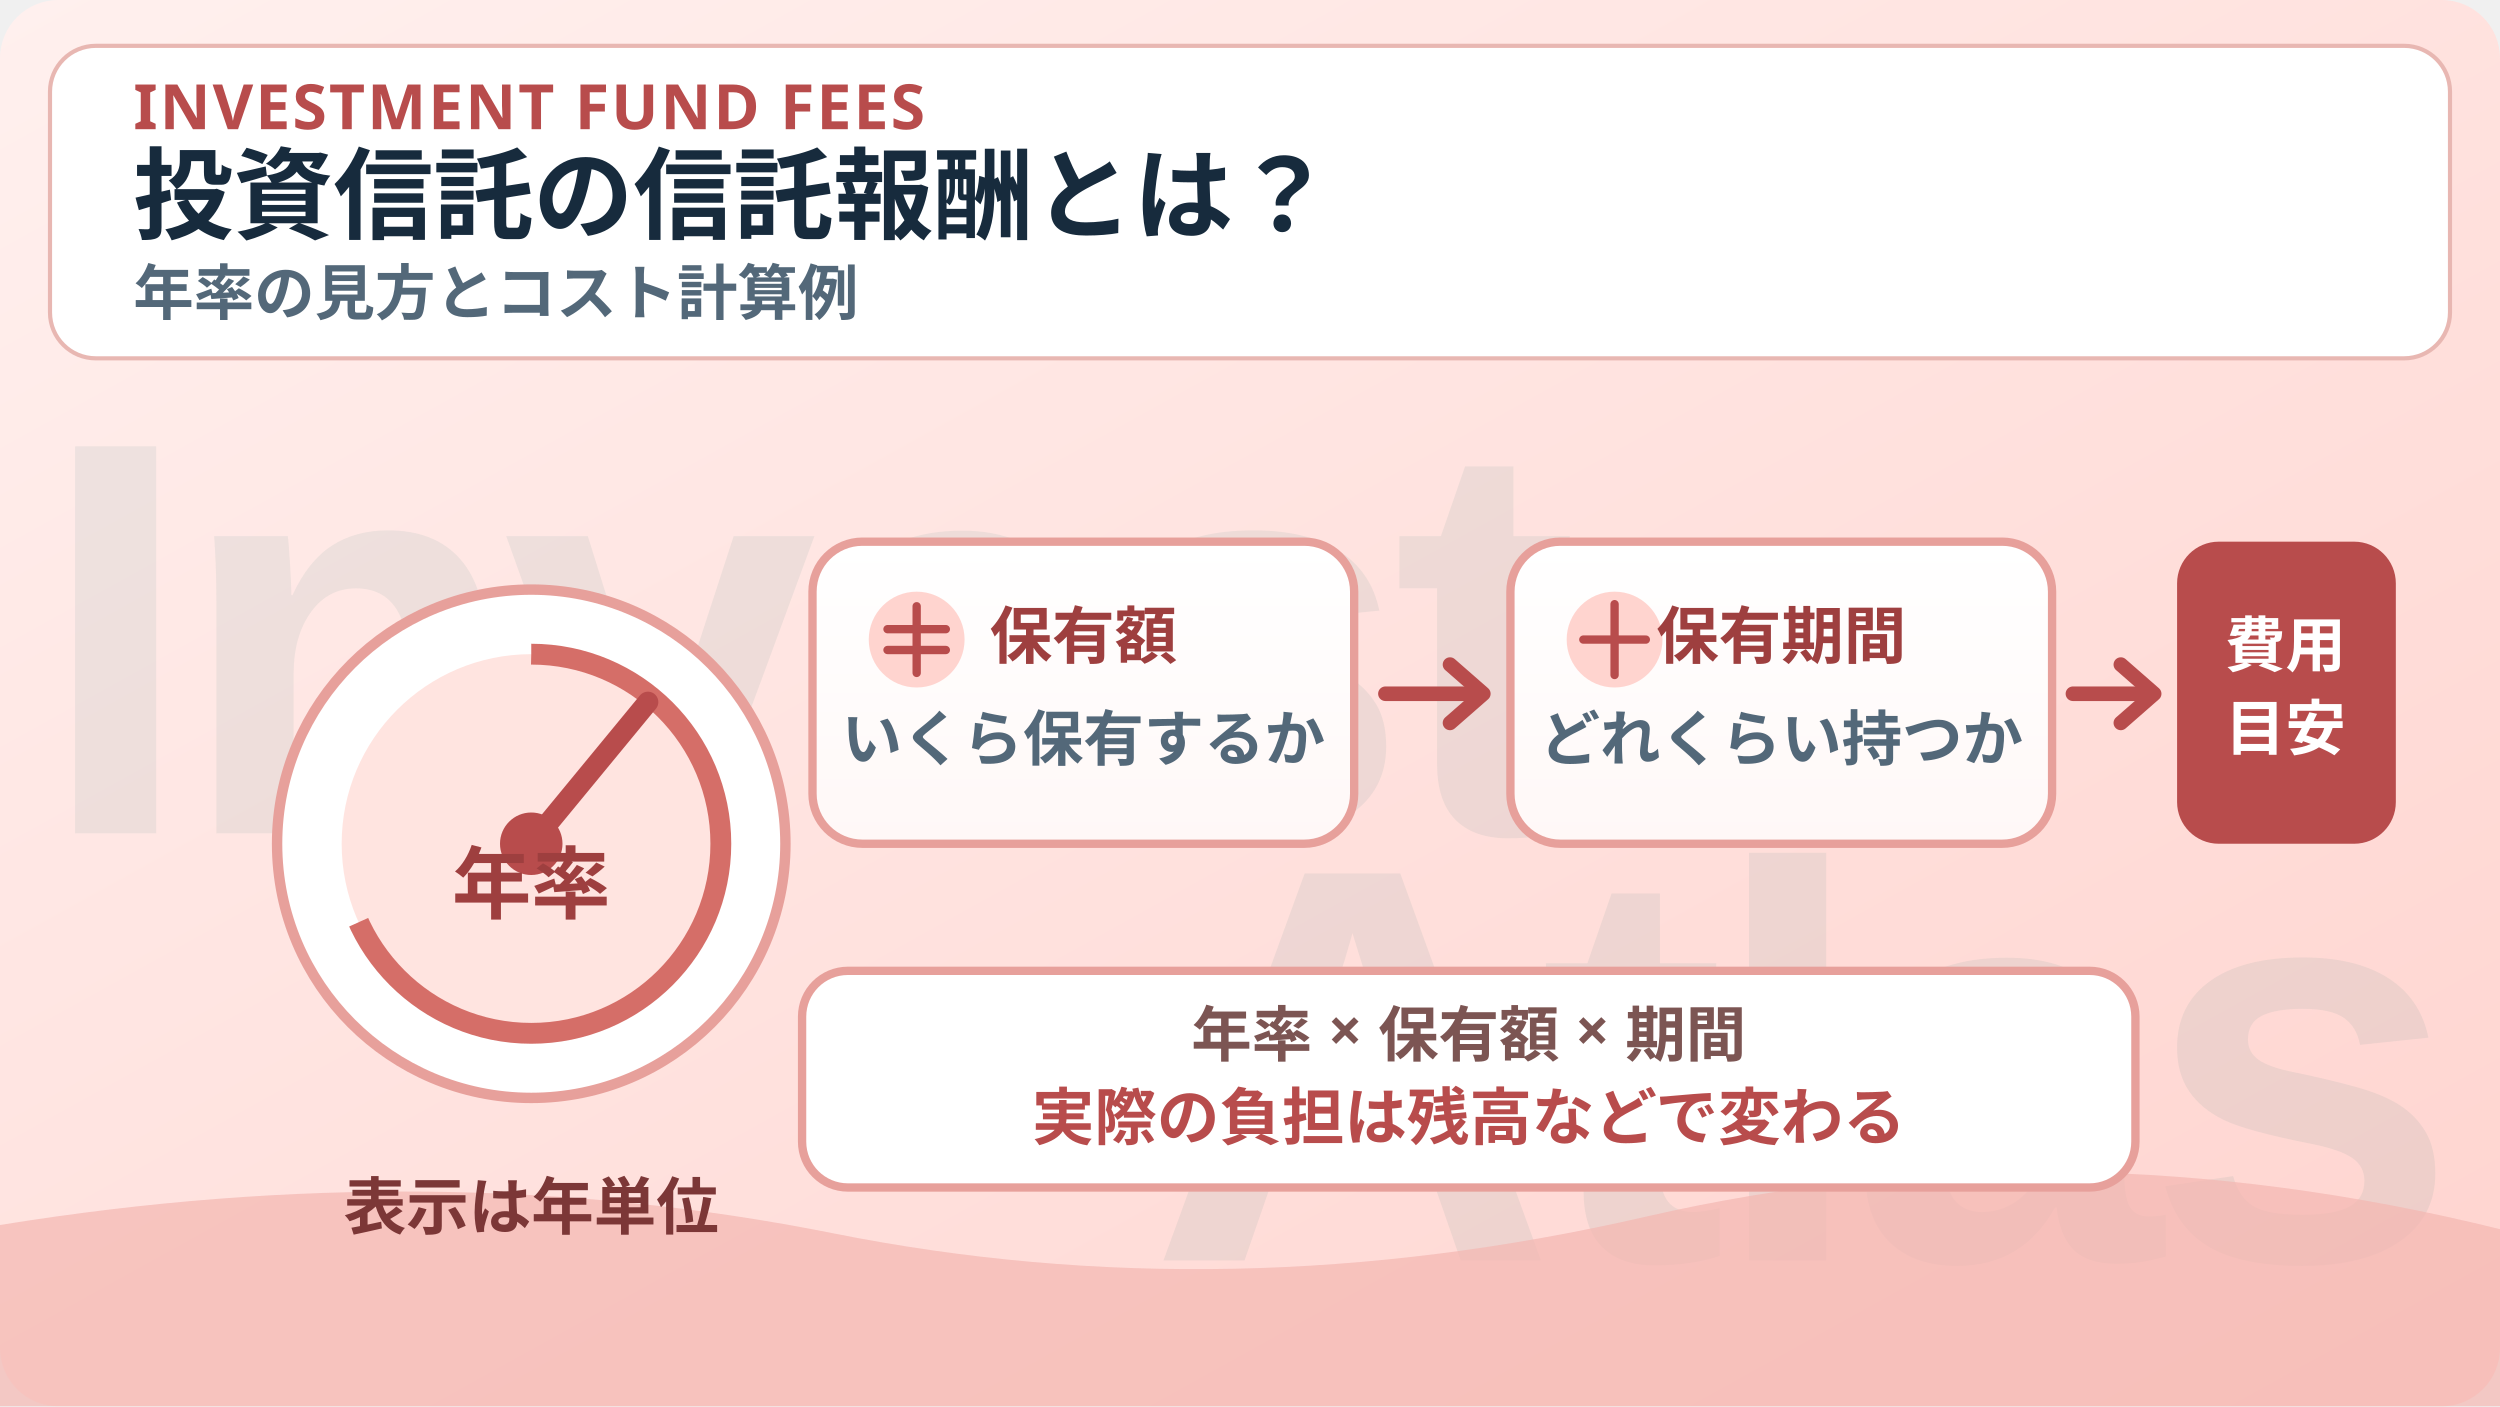
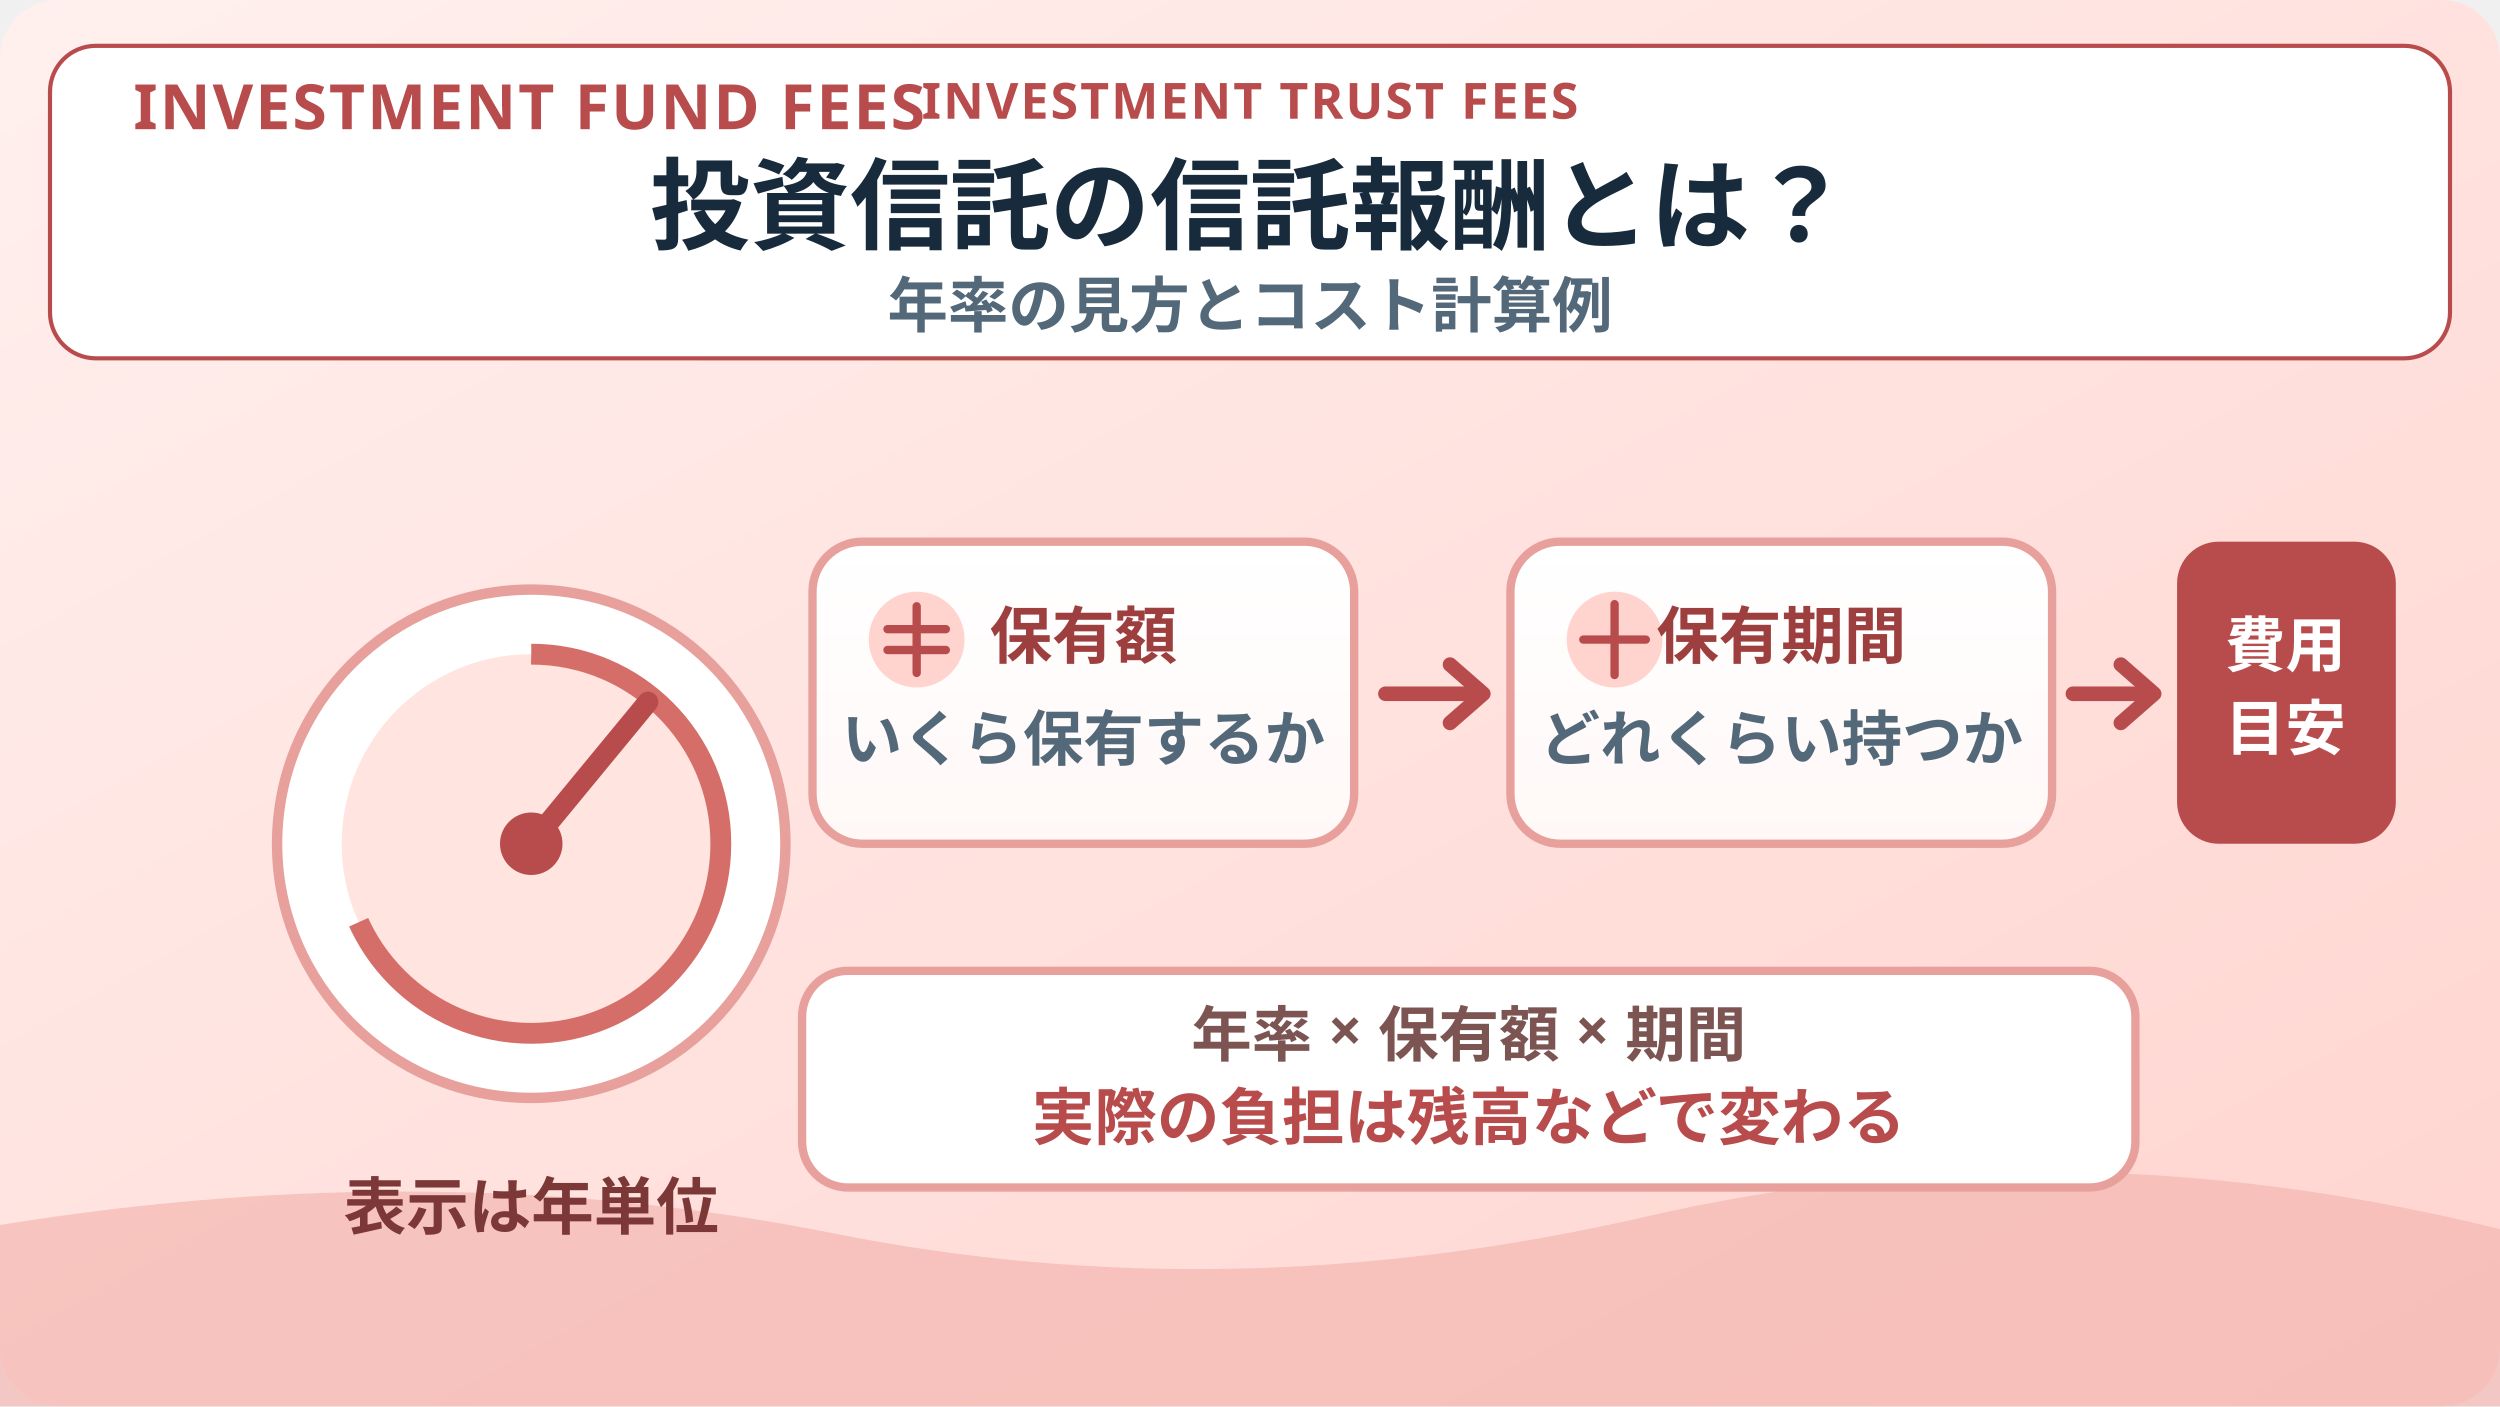
<svg xmlns="http://www.w3.org/2000/svg" width="1200" height="675" viewBox="0 0 1200 675" role="img" aria-labelledby="title desc">
  <defs>
    <linearGradient id="bg" x1="0" y1="0" x2="1" y2="1">
      <stop stop-color="#fff0ee" />
      <stop offset="1" stop-color="#ffd4cf" />
    </linearGradient>
    <linearGradient id="panel" x1="0" y1="0" x2="0" y2="1">
      <stop stop-color="#fff" />
      <stop offset="1" stop-color="#fff8f7" />
    </linearGradient>
  </defs>
  <rect width="1200" height="675" rx="28" fill="url(#bg)" />
-   <g id="invest-atlas-watermark" font-family="Arial, Helvetica, sans-serif" font-weight="800" font-size="270" letter-spacing="-8" fill="#176d65" opacity="0.075">
-     <text x="18" y="400">Invest</text>
-     <text x="1180" y="605" text-anchor="end">Atlas</text>
-   </g>
-   <rect x="24" y="22" width="1152" height="150" rx="22" fill="#fff" stroke="#e8b7b2" stroke-width="2" />
+   <rect x="24" y="22" width="1152" height="150" rx="22" fill="#fff" stroke="#b84c4c" stroke-width="2" />
+   <text x="600" y="57" text-anchor="middle" font-family="sans-serif" font-size="24" font-weight="800" letter-spacing="1" fill="#b84c4c">INVESTMENT TRUST FEES</text>
+   <text x="600" y="116" text-anchor="middle" font-family="sans-serif" font-size="48" font-weight="800" fill="#172b3d">投資信託の信託報酬とは？</text>
+   <text x="600" y="157" text-anchor="middle" font-family="sans-serif" font-size="29" font-weight="650" fill="#536879">年率の見方とコスト計算例</text>
  <text x="64" y="62" font-family="sans-serif" font-size="30" font-weight="800" letter-spacing="1" fill="#b84c4c">INVESTMENT FUND FEES</text>
-   <text x="64" y="111" font-family="sans-serif" font-size="48" font-weight="800" fill="#172b3d">投資信託の信託報酬とは？</text>
-   <text x="64" y="151" font-family="sans-serif" font-size="29" font-weight="650" fill="#536879">年率の見方とコスト計算例</text>
  <path d="M0 588Q210 554 400 592T790 584T1200 590V675H0Z" fill="#f3b6b1" opacity=".7" />
  <g transform="translate(100 260)">
    <circle cx="155" cy="145" r="122" fill="#fff" stroke="#e7a09b" stroke-width="5" />
    <circle cx="155" cy="145" r="91" fill="#ffe4e0" stroke="#d56e68" stroke-width="10" stroke-dasharray="390 182" transform="rotate(-90 155 145)" />
    <path d="M155 145L211 77" stroke="#b84c4c" stroke-width="10" stroke-linecap="round" />
    <circle cx="155" cy="145" r="15" fill="#b84c4c" />
-     <text x="155" y="178" text-anchor="middle" font-family="sans-serif" font-size="38" font-weight="800" fill="#9e3f3f">年率</text>
    <text x="155" y="330" text-anchor="middle" font-family="sans-serif" font-size="30" font-weight="800" fill="#7c3737">表示は年単位</text>
  </g>
  <g>
    <rect x="390" y="260" width="260" height="145" rx="24" fill="url(#panel)" stroke="#e7a09b" stroke-width="4" />
    <circle cx="440" cy="307" r="23" fill="#ffd4cf" />
    <path d="M440 291V323M426 302H454M426 312H454" stroke="#b84c4c" stroke-width="4" stroke-linecap="round" />
    <text x="520" y="316" text-anchor="middle" font-family="sans-serif" font-size="30" font-weight="800" fill="#9e3f3f">保有額</text>
    <text x="520" y="365" text-anchor="middle" font-family="sans-serif" font-size="29" font-weight="650" fill="#536879">いくら保有するか</text>
    <path d="M665 333H710" stroke="#b84c4c" stroke-width="7" stroke-linecap="round" />
    <path d="M696 319L712 333L696 347" fill="none" stroke="#b84c4c" stroke-width="7" stroke-linecap="round" stroke-linejoin="round" />
    <rect x="725" y="260" width="260" height="145" rx="24" fill="url(#panel)" stroke="#e7a09b" stroke-width="4" />
    <circle cx="775" cy="307" r="23" fill="#ffd4cf" />
    <path d="M775 290V324M760 307H790" stroke="#b84c4c" stroke-width="4" stroke-linecap="round" />
    <text x="855" y="316" text-anchor="middle" font-family="sans-serif" font-size="30" font-weight="800" fill="#9e3f3f">保有期間</text>
    <text x="855" y="365" text-anchor="middle" font-family="sans-serif" font-size="29" font-weight="650" fill="#536879">どれくらい持つか</text>
    <path d="M995 333H1032" stroke="#b84c4c" stroke-width="7" stroke-linecap="round" />
    <path d="M1018 319L1034 333L1018 347" fill="none" stroke="#b84c4c" stroke-width="7" stroke-linecap="round" stroke-linejoin="round" />
    <rect x="1045" y="260" width="105" height="145" rx="20" fill="#b84c4c" />
    <text x="1097" y="320" text-anchor="middle" font-family="sans-serif" font-size="29" font-weight="800" fill="#fff">費用</text>
    <text x="1097" y="360" text-anchor="middle" font-family="sans-serif" font-size="29" font-weight="800" fill="#fff">目安</text>
  </g>
  <rect x="385" y="466" width="640" height="104" rx="22" fill="#fff" stroke="#e7a09b" stroke-width="4" />
  <text x="705" y="507" text-anchor="middle" font-family="sans-serif" font-size="29" font-weight="650" fill="#7c5553">年率 × 保有額 × 期間</text>
  <text x="705" y="547" text-anchor="middle" font-family="sans-serif" font-size="30" font-weight="800" fill="#b84c4c">実際の負担は残高などで変わる</text>
</svg>
